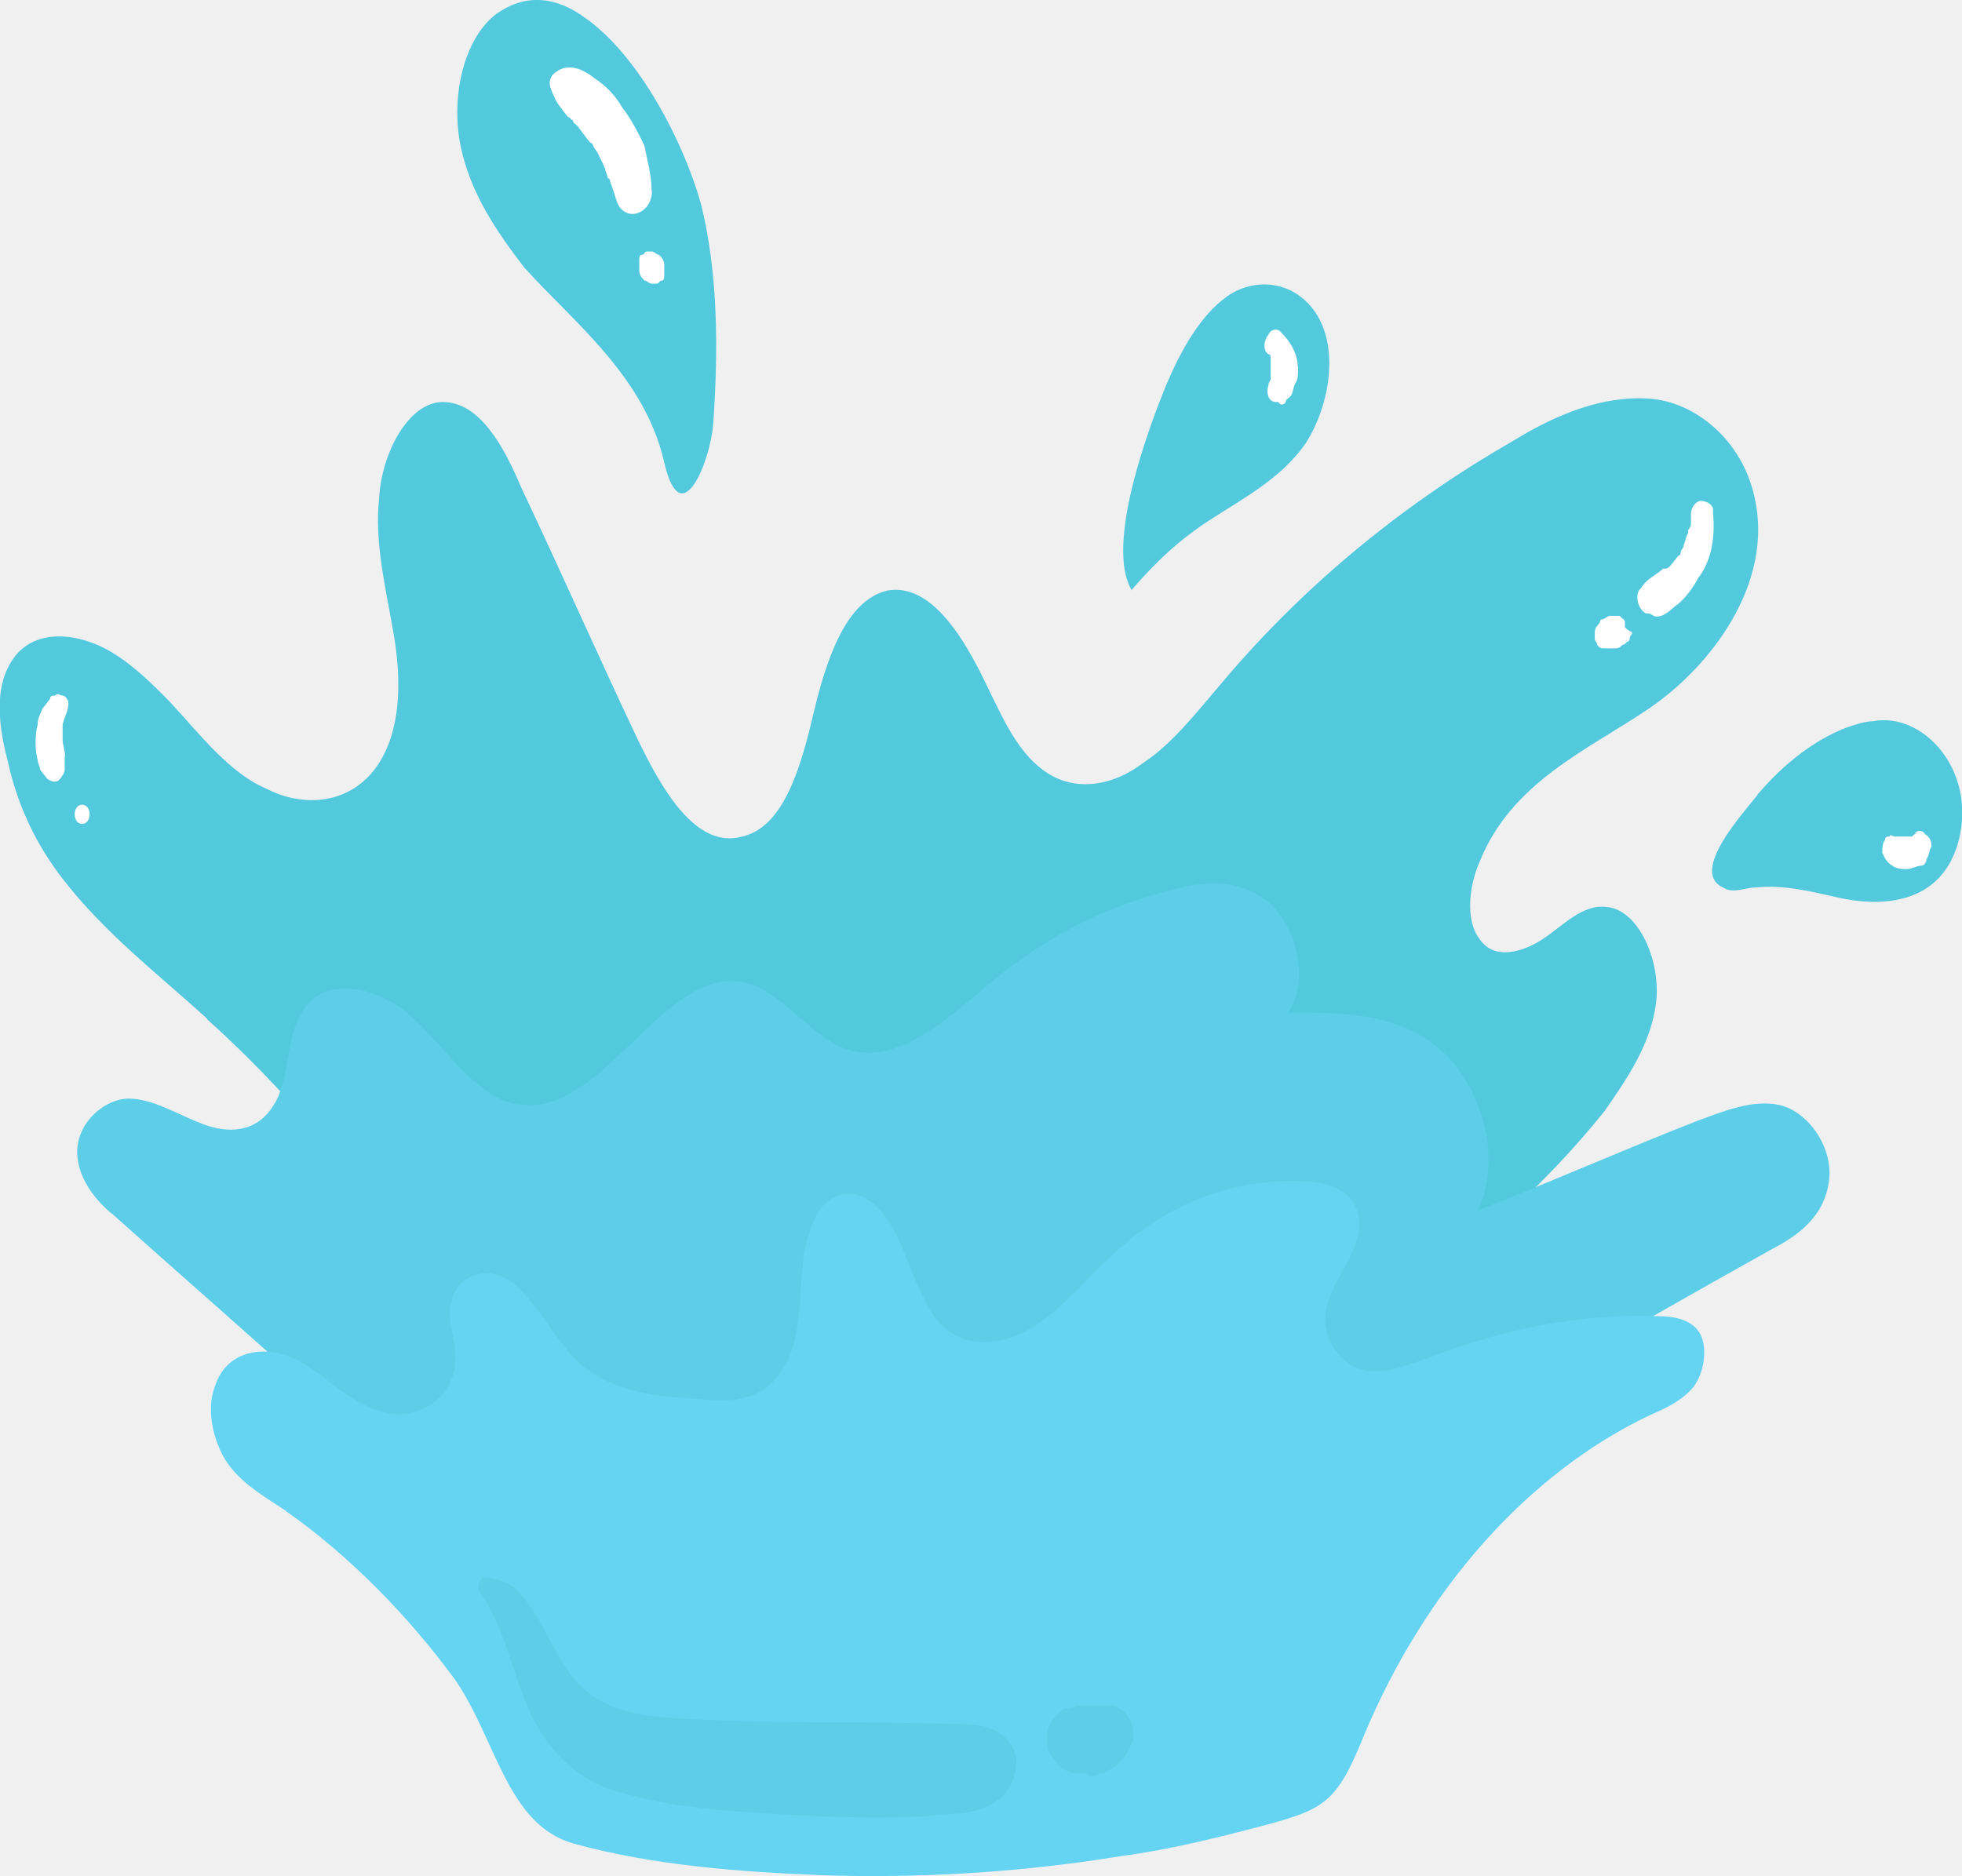
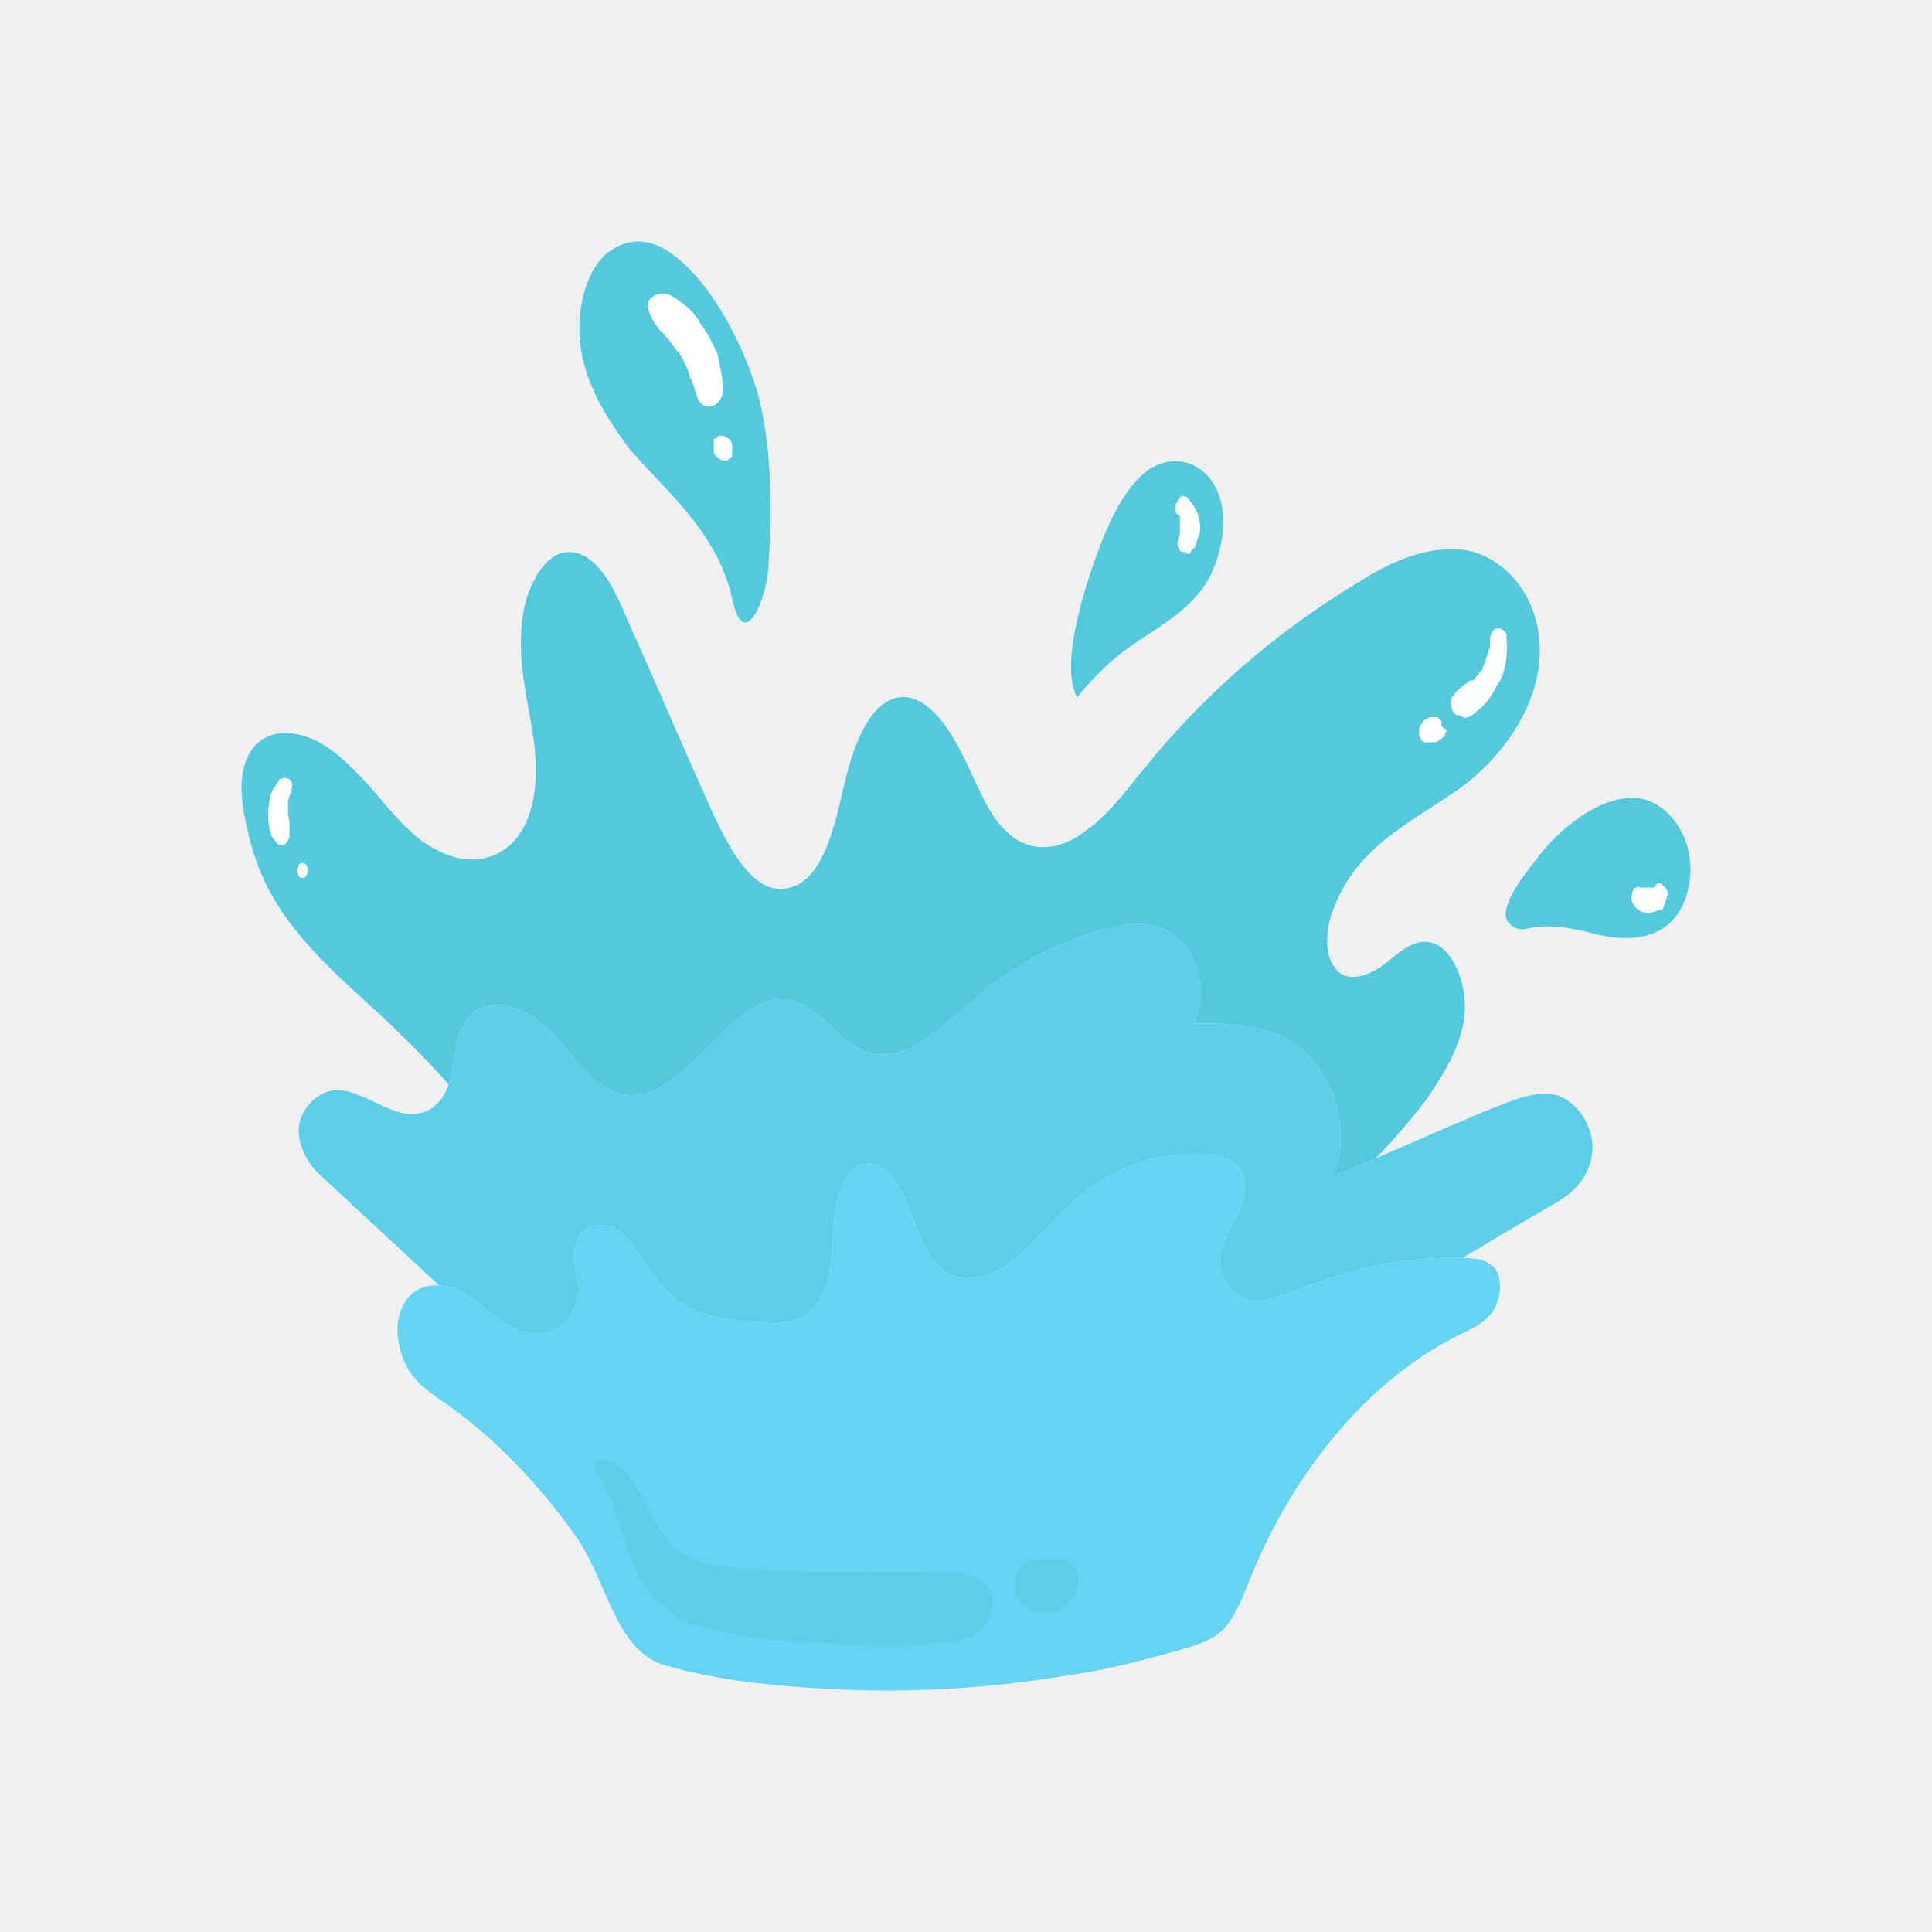
- <svg xmlns="http://www.w3.org/2000/svg" id="a" viewBox="0 0 57.33 54.83">
-   <defs>
-     <style>.b{fill:#fff;}.c{fill:#64d4f2;}.d{fill:#52c9dd;}.e{fill:#5dcee8;}</style>
-   </defs>
-   <path class="d" d="M6.06,29.78c-1.44-1.31-3.02-2.52-4.24-4.11-.72-.93-1.29-2.06-1.58-3.37-.22-.84-.43-1.96,0-2.8,.5-1.02,1.58-1.02,2.37-.74,.86,.28,1.65,1.03,2.37,1.77,.86,.93,1.72,2.06,2.8,2.52,1.08,.56,2.44,.47,3.23-.65,.72-1.03,.72-2.52,.5-3.83-.22-1.31-.58-2.71-.43-4.02,.07-1.31,.86-2.8,1.86-2.8,1.08,0,1.79,1.31,2.3,2.52,1.15,2.43,2.22,4.86,3.37,7.29,.72,1.5,1.72,3.27,3.08,2.89,1.22-.28,1.72-2.05,2.09-3.64,.36-1.5,.93-3.27,2.15-3.55,1.08-.19,1.94,.93,2.59,2.15s1.07,2.52,2.08,3.18c.86,.56,1.94,.37,2.8-.29,.86-.56,1.58-1.5,2.3-2.34,2.51-2.98,5.45-5.32,8.54-7.09,1.22-.75,2.58-1.31,3.94-1.22,1.36,.09,2.73,1.22,3.09,2.89,.57,2.52-1.29,4.95-3.09,6.17s-4.02,2.15-4.95,4.49c-.29,.65-.43,1.68,0,2.24,.43,.65,1.29,.38,1.86,0,.58-.38,1.15-1.03,1.87-.93,.93,.09,1.58,1.59,1.43,2.8-.15,1.21-.86,2.24-1.51,3.17-3.44,4.3-7.96,6.82-11.77,10.56-2.58,2.52-4.81,5.6-7.54,7.75-2.15,1.68-5.45,3.46-7.96,2.34-1.86-.84-2.3-5.6-3.16-7.84-2.51-6.17-6.03-11.59-10.41-15.51Zm26.99-12.52c.72-.84,1.43-1.5,2.3-2.06,1-.65,2.08-1.21,2.8-2.24,.72-1.12,1.01-2.89,.22-3.92-.64-.84-1.72-.93-2.51-.38-.79,.56-1.36,1.59-1.79,2.61-.5,1.22-1.79,4.67-1,5.98ZM17.12,.54c-.86-.65-1.79-.75-2.66-.1-.93,.75-1.29,2.43-1,3.83,.29,1.4,1.07,2.52,1.86,3.55,1.43,1.59,3.52,3.18,4.09,5.7,.5,2.15,1.36-.1,1.43-1.13,.15-2.14,.15-4.39-.36-6.44-.5-1.78-1.79-4.3-3.37-5.42ZM51.35,23.24c-.36,.47-2.01,2.24-1,2.7,.29,.19,.65,0,.93,0,.79-.09,1.58,.1,2.37,.28,1.22,.29,3.09,.29,3.59-1.68,.51-2.06-1.07-3.74-2.51-3.46-.22,0-.5,.09-.79,.19-.93,.37-1.79,1.02-2.59,1.96Z" />
-   <path class="e" d="M3.26,35.47c-.43-.37-.93-.93-1-1.68-.08-.94,.79-1.68,1.5-1.68s1.44,.47,2.16,.74c.72,.28,1.58,.28,2.08-.56,.43-.65,.36-1.78,.72-2.52,.64-1.4,2.37-.93,3.37,0,1,.93,1.93,2.43,3.16,2.52,2.44,.28,4.23-4.21,6.6-3.55,1,.28,1.72,1.4,2.73,1.87,1.58,.65,3.09-.84,4.45-1.96,1.58-1.31,3.3-2.15,5.1-2.61,1-.29,2-.38,2.87,.28s1.29,2.34,.65,3.27c1.44,0,3.02,0,4.24,.93,1.29,.94,2.08,3.18,1.29,4.86,2.15-.84,4.24-1.77,6.39-2.61,.79-.29,1.65-.65,2.44-.47,.79,.18,1.58,1.21,1.43,2.24-.14,1.03-.93,1.59-1.65,1.96-4.52,2.52-8.97,5.14-13.49,7.66-2.23,1.31-4.52,2.61-6.89,3.27-4.59,1.4-9.33,.47-13.85-1.03-1.79-.56-3.66-1.12-5.24-2.34-1.07-.84-1.93-2.05-2.87-3.08-1.94-1.77-4.09-3.64-6.18-5.51Z" />
-   <path class="c" d="M8.36,44.16c-.58-.38-1.22-.75-1.65-1.31-.43-.56-.72-1.59-.43-2.33,.36-1.13,1.58-1.22,2.44-.75,.86,.47,1.58,1.31,2.51,1.5,.93,.28,2.08-.38,2.08-1.59,0-.47-.22-1.03-.15-1.5,.15-1.03,1.22-1.22,1.87-.65,.64,.56,1.07,1.4,1.65,2.05,1,1.13,2.44,1.22,3.73,1.31,.86,.1,1.86,.1,2.44-.84,.51-.74,.51-1.86,.58-2.79,.07-1.03,.36-2.15,1.15-2.34,.72-.19,1.36,.56,1.72,1.4,.36,.84,.65,1.77,1.15,2.34,.79,.84,1.93,.65,2.8,.09,.86-.56,1.58-1.49,2.44-2.24,1.65-1.5,3.73-2.15,5.74-1.96,.5,.09,1.07,.28,1.22,.84,.36,1.12-.93,2.05-.93,3.18,0,.74,.58,1.4,1.22,1.49,.58,.1,1.22-.18,1.79-.37,2.16-.84,4.45-1.31,6.75-1.22,.43,0,1.01,.1,1.22,.56s.07,1.21-.29,1.59c-.36,.38-.79,.56-1.22,.75-3.52,1.68-6.53,5.04-8.33,9.34-.79,1.96-1.15,2.15-2.8,2.61-1.44,.38-2.87,.74-4.31,.93-2.87,.47-5.81,.65-8.68,.56-2.44-.1-4.95-.28-7.32-.93-1.93-.56-2.23-2.99-3.44-4.77-1.36-1.86-3.09-3.64-4.95-4.94Z" />
-   <path class="b" d="M19.05,5.58c0,.65-.72,.93-1,.38-.07-.19-.15-.47-.22-.65,0,0,0-.1-.07-.1,0-.09-.08-.19-.08-.28-.07-.19-.14-.28-.22-.47l-.07-.1c-.07-.09-.07-.19-.14-.19-.08-.09-.22-.28-.29-.37l-.07-.1c-.07-.09-.15-.09-.15-.19-.07,0-.07-.09-.14-.09-.08-.09-.15-.19-.22-.28-.15-.19-.22-.38-.29-.56-.07-.19,0-.38,.15-.47,.36-.28,.79-.1,1.15,.19,.29,.19,.58,.47,.79,.84,.22,.28,.43,.65,.65,1.12,.07,.38,.21,.84,.21,1.31Zm.36,2.15c0-.1-.07-.19-.07-.19l-.08-.09c-.07,0-.14-.1-.22-.1h-.14c-.07,0-.07,.1-.15,.1-.07,0-.07,.09-.07,.18v.29c0,.09,.07,.19,.07,.19l.08,.09c.07,0,.14,.09,.21,.09h.15c.07,0,.07-.09,.15-.09,.07,0,.07-.09,.07-.19v-.28Zm18.52,2.99c0,.19,0,.37-.07,.47-.07,.09-.07,.28-.14,.38-.08,.09-.15,.09-.15,.18-.07,.1-.15,.1-.22,0h-.07c-.22,0-.29-.28-.22-.47,0-.09,.07-.19,.07-.19-.07,.1,0,0,0,0v-.65s0-.09-.07-.09c-.15-.09-.15-.38,0-.56,.07-.19,.29-.19,.36-.09,.29,.28,.5,.65,.5,1.03Zm12.13,4.2c0-.19-.22-.28-.36-.28s-.29,.19-.29,.38v.28q0,.09-.08,.19v.09c-.07,.1-.07,.19-.14,.38,0,.09-.08,.09-.08,.19,0,0,0,.09-.07,.09-.07,.1-.15,.19-.22,.28,0,0-.07,.1-.15,.1h-.07c-.22,.19-.43,.28-.58,.47l-.07,.1c-.22,.18-.07,.65,.15,.74h.07c.07,0,.15,.09,.22,.09s.15,0,.29-.09c.15-.09,.22-.19,.36-.28,.22-.19,.43-.47,.58-.75,.43-.56,.5-1.31,.43-1.96Zm-2.58,3.37v-.1c0-.09-.07-.09-.15-.19h-.29c-.07,0-.15,.1-.22,.1,0,0-.07,0-.07,.09l-.08,.1q-.07,.09-.07,.19v.18c0,.1,.07,.1,.07,.19q.08,.1,.15,.1h.36c.07,0,.14,0,.22-.1q.07,0,.14-.09c.08,0,.08-.1,.08-.1,0-.09,.07-.09,.07-.18-.22-.1-.22-.19-.22-.19Zm8.76,6.07c-.07-.1-.22-.1-.29,0h.07q-.07,0-.15,.09h-.5c-.07,0-.15-.09-.15,0-.07,0-.14,0-.14,.1-.08,.09-.08,.28-.08,.37,.08,.19,.15,.29,.29,.38,.14,.1,.29,.1,.43,.1s.29-.1,.43-.1c.07,0,.14-.09,.14-.19,.08-.09,.08-.28,.15-.37,0-.19-.07-.29-.22-.38ZM1.9,22.11c0-.18-.07-.37-.07-.47v-.47c.07-.28,.22-.47,.15-.74v.09c0-.09-.08-.19-.15-.19s-.15-.09-.22,0c-.07,0-.15,0-.15,.1-.07,.09-.14,.19-.22,.28-.07,.19-.14,.28-.14,.47-.08,.28-.08,.75,0,1.03,0,.09,.07,.19,.07,.28,.07,.1,.15,.19,.22,.28,.15,.1,.29,.1,.36,0,.07-.09,.14-.18,.14-.28v-.38Zm0-1.02s-.07,.09,0,0Zm-.07-.94s.07,0,0,0q.07,0,0,0Zm.57,3.37c-.29,0-.29,.56,0,.56s.29-.56,0-.56Z" />
-   <path class="e" d="M29.39,52.38c-.43,.56-1.29,.65-1.86,.65-.65,.09-1.36,.09-2.01,.09-1.36,0-2.8-.09-4.16-.19-1.22-.09-2.44-.28-3.59-.65-1.01-.38-1.87-1.21-2.37-2.43-.43-1.03-.72-2.43-1.36-3.27-.14-.19,0-.56,.22-.47,.58,.09,.86,.28,1.22,.83,.36,.47,.57,1.03,.93,1.59,.79,1.4,2.01,1.59,3.23,1.68,2.73,.18,5.45,.09,8.26,.18,.57,0,1.36,0,1.72,.75,.15,.28,.08,.84-.22,1.22Zm3.66-2.06c-.15-.28-.36-.47-.58-.47h-1c-.15,.09-.22,.09-.36,.09-.07,0-.14,.1-.22,.19-.14,.1-.22,.28-.29,.47v.47c0,.09,.07,.18,.15,.28,.07,.09,.14,.19,.22,.28,.14,.1,.29,.19,.43,.19h.15c.07,0,.22,0,.29,.09,.08,0,.22,0,.29-.09h.14c.15-.09,.36-.19,.5-.38,.08-.09,.22-.28,.29-.47,.07,0,.07-.38,0-.65Z" />
+ <svg xmlns="http://www.w3.org/2000/svg" xml:space="preserve" fill-rule="evenodd" stroke-linejoin="round" stroke-miterlimit="2" clip-rule="evenodd" viewBox="0 0 64 64">
+   <g id="blue">
+     <path fill="#52c9dd" d="M35.684 23.094c-.653-1.152.423-4.162.841-5.228.36-.893.837-1.795 1.498-2.285.661-.481 1.565-.402 2.101.333.661.901.418 2.451-.184 3.431-.603.902-1.507 1.392-2.344 1.961-.723.487-1.314 1.06-1.912 1.788Zm0 0 .004.007-.017.009.013-.016ZM14.863 35.922a27.955 27.955 0 0 0-1.799-1.853h.016c-1.205-1.146-2.527-2.206-3.548-3.597a7.586 7.586 0 0 1-1.323-2.951c-.184-.735-.36-1.715 0-2.451.419-.892 1.323-.892 1.984-.647.72.245 1.381.901 1.983 1.549.72.814 1.44 1.803 2.344 2.206.904.49 2.042.411 2.704-.569.602-.902.602-2.206.418-3.353-.184-1.146-.485-2.372-.36-3.519.059-1.147.72-2.451 1.557-2.451.904 0 1.498 1.147 1.925 2.206.963 2.127 1.858 4.255 2.821 6.382.602 1.313 1.439 2.862 2.578 2.53 1.021-.246 1.439-1.795 1.749-3.187.301-1.313.778-2.862 1.8-3.107.904-.167 1.623.814 2.167 1.882.545 1.068.896 2.206 1.741 2.783.72.491 1.624.324 2.344-.254.72-.49 1.322-1.313 1.925-2.048a26.9 26.9 0 0 1 7.148-6.206c1.021-.657 2.16-1.147 3.298-1.068 1.138.078 2.285 1.068 2.586 2.529.477 2.206-1.08 4.334-2.586 5.402-1.507 1.068-3.365 1.882-4.143 3.93-.243.569-.36 1.471 0 1.961.36.569 1.079.333 1.557 0 .485-.333.962-.902 1.565-.814.778.079 1.322 1.392 1.197 2.451-.126 1.059-.72 1.961-1.264 2.775a22.527 22.527 0 0 1-1.677 1.941c-.471.203-.944.403-1.42.598.661-1.471 0-3.432-1.08-4.255-1.021-.814-2.343-.814-3.549-.814.536-.814.184-2.285-.544-2.862-.728-.578-1.565-.499-2.402-.246a10.652 10.652 0 0 0-4.269 2.285c-1.138.981-2.402 2.285-3.724 1.716-.846-.411-1.448-1.392-2.285-1.637-1.984-.578-3.482 3.353-5.525 3.108-1.029-.079-1.807-1.392-2.644-2.206-.837-.814-2.285-1.226-2.821 0-.247.53-.252 1.29-.444 1.861Zm7.475-27.449-.009-.009c1.323.981 2.402 3.187 2.821 4.745.427 1.794.427 3.764.301 5.637-.058.902-.778 2.872-1.197.99-.477-2.206-2.226-3.598-3.423-4.99-.661-.902-1.314-1.882-1.557-3.108-.242-1.225.059-2.696.837-3.353.728-.569 1.507-.481 2.227.088Zm28.65 19.871v-.008c.67-.823 1.39-1.392 2.168-1.716.243-.088.477-.166.661-.166 1.206-.246 2.528 1.225 2.101 3.028-.418 1.725-1.984 1.725-3.005 1.471-.661-.158-1.322-.324-1.983-.245-.235 0-.536.166-.779 0-.845-.403.536-1.952.837-2.364Z" />
+     <path fill="#5dcee8" d="M14.55 42.583c-1.237-1.155-2.534-2.344-3.805-3.533h-.008c-.36-.324-.779-.814-.837-1.47-.067-.823.661-1.471 1.255-1.471.595 0 1.206.411 1.808.648.603.245 1.323.245 1.741-.49.36-.569.302-1.559.603-2.206.536-1.226 1.984-.814 2.821 0 .837.814 1.615 2.127 2.644 2.206 2.043.245 3.541-3.686 5.525-3.108.837.245 1.439 1.226 2.285 1.637 1.322.569 2.586-.735 3.724-1.716a10.652 10.652 0 0 1 4.269-2.285c.837-.253 1.674-.332 2.402.246.728.577 1.08 2.048.544 2.862 1.206 0 2.528 0 3.549.814 1.08.823 1.741 2.784 1.08 4.255 1.799-.736 3.549-1.55 5.348-2.285.662-.254 1.381-.569 2.043-.412.661.158 1.322 1.06 1.197 1.961-.118.902-.779 1.392-1.382 1.716a370.83 370.83 0 0 0-2.914 1.72c-1.877-.054-3.743.356-5.506 1.073-.477.166-1.013.411-1.498.323-.536-.078-1.021-.656-1.021-1.304 0-.989 1.08-1.803.778-2.784-.125-.49-.602-.656-1.021-.735-1.682-.166-3.423.403-4.804 1.716-.72.656-1.323 1.47-2.043 1.961-.728.49-1.682.656-2.343-.079-.419-.499-.661-1.313-.963-2.049-.301-.735-.837-1.391-1.439-1.225-.662.166-.904 1.147-.963 2.048-.058.814-.058 1.795-.485 2.443-.486.823-1.323.823-2.043.735-1.079-.079-2.285-.158-3.122-1.147-.485-.569-.845-1.304-1.381-1.794-.544-.499-1.439-.333-1.565.569-.058.411.126.901.126 1.313 0 1.059-.963 1.637-1.741 1.392-.779-.167-1.381-.902-2.101-1.313a1.78 1.78 0 0 0-.757-.232Z" />
+     <path fill="#64d4f2" fill-rule="nonzero" d="M15.006 46.657c-.486-.332-1.022-.656-1.382-1.146-.359-.49-.602-1.392-.359-2.04.301-.989 1.322-1.068 2.042-.656.72.411 1.322 1.146 2.101 1.313.778.245 1.741-.333 1.741-1.392 0-.412-.184-.902-.126-1.313.126-.902 1.021-1.068 1.565-.569.536.49.896 1.225 1.381 1.794.837.989 2.043 1.068 3.122 1.147.72.088 1.557.088 2.043-.735.427-.648.427-1.629.485-2.443.059-.901.301-1.882.963-2.048.602-.166 1.138.49 1.439 1.225.302.736.544 1.55.963 2.049.661.735 1.615.569 2.343.079.72-.491 1.323-1.305 2.043-1.961 1.381-1.313 3.122-1.882 4.804-1.716.419.079.896.245 1.021.735.302.981-.778 1.795-.778 2.784 0 .648.485 1.226 1.021 1.304.485.088 1.021-.157 1.498-.323 1.808-.736 3.725-1.147 5.65-1.068.36 0 .845.087 1.021.49.176.402.059 1.059-.243 1.392-.301.332-.661.49-1.021.656-2.946 1.471-5.465 4.412-6.972 8.176-.661 1.716-.963 1.882-2.344 2.285-1.205.333-2.402.648-3.607.814a36.168 36.168 0 0 1-7.265.49c-2.042-.087-4.143-.245-6.127-.814-1.615-.49-1.867-2.617-2.879-4.175-1.139-1.629-2.587-3.187-4.143-4.325v-.009Z" />
+     <path fill="#5dcee8" fill-rule="nonzero" d="M32.608 53.853c-.36.49-1.08.569-1.557.569-.544.079-1.138.079-1.683.079-1.138 0-2.343-.079-3.481-.166-1.022-.079-2.043-.245-3.005-.569-.846-.333-1.565-1.06-1.984-2.128-.36-.901-.603-2.127-1.138-2.862-.117-.166 0-.49.184-.411.485.078.72.245 1.021.726.301.412.477.902.778 1.392.662 1.225 1.683 1.392 2.704 1.471 2.285.157 4.562.078 6.914.157.477 0 1.138 0 1.439.657.126.245.067.735-.184 1.068l-.008.017Zm3.063-1.803c-.125-.245-.301-.412-.485-.412h-.837c-.126.079-.185.079-.302.079-.058 0-.117.088-.184.167-.117.087-.184.245-.243.411v.411c0 .079.059.158.126.246.059.078.117.166.184.245.117.087.243.166.36.166h.126c.058 0 .184 0 .242.079.067 0 .184 0 .243-.079h.117c.126-.079.302-.166.419-.333.067-.078.184-.245.242-.411.059 0 .059-.333 0-.569h-.008Z" />
+   </g>
+   <g id="white">
+     <path fill="#fff" fill-rule="nonzero" d="M23.953 12.885c0 .569-.603.814-.837.333-.059-.167-.125-.412-.184-.569 0 0 0-.088-.059-.088 0-.079-.067-.166-.067-.245-.058-.166-.117-.245-.184-.411l-.058-.088c-.059-.079-.059-.166-.118-.166-.066-.079-.184-.245-.242-.324l-.059-.088c-.058-.079-.125-.079-.125-.166-.059 0-.059-.079-.118-.079-.067-.079-.125-.166-.184-.245-.125-.166-.184-.333-.242-.49-.059-.166 0-.333.125-.412.301-.245.661-.087.963.167.242.166.485.411.661.735.184.245.36.569.544.98.059.333.176.736.176 1.147l.008.009Zm.301 1.882c0-.087-.058-.166-.058-.166l-.067-.079c-.059 0-.117-.088-.184-.088h-.117c-.059 0-.059.088-.126.088-.059 0-.059.079-.059.158v.253c0 .079.059.167.059.167l.067.079c.059 0 .117.078.176.078h.125c.059 0 .059-.078.126-.078.058 0 .058-.079.058-.167v-.245Zm15.502 2.617c0 .167 0 .324-.059.412-.059.079-.059.245-.117.333-.067.078-.126.078-.126.157-.058.088-.125.088-.184 0h-.058c-.185 0-.243-.245-.185-.411 0-.079.059-.167.059-.167-.059.088 0 0 0 0v-.569s0-.078-.059-.078c-.125-.079-.125-.333 0-.491.059-.166.243-.166.302-.078.242.245.418.569.418.901l.009-.009Zm10.152 3.677c0-.166-.184-.245-.301-.245-.117 0-.243.166-.243.333v.245a.276.276 0 0 1-.067.166v.079c-.058.087-.058.166-.117.333 0 .078-.067.078-.067.166 0 0 0 .079-.058.079-.059.087-.126.166-.184.245 0 0-.059.087-.126.087h-.059c-.184.167-.359.245-.485.412l-.059.087c-.184.158-.058.569.126.648h.059c.058 0 .125.079.184.079.058 0 .125 0 .242-.079.126-.079.185-.166.302-.245.184-.166.36-.411.485-.657.36-.49.419-1.146.36-1.715l.008-.018Zm-2.159 2.95v-.087c0-.079-.059-.079-.126-.167h-.242c-.059 0-.126.088-.184.088 0 0-.059 0-.059.079l-.067.087a.277.277 0 0 0-.059.167v.157c0 .088.059.088.059.166.045.059.087.088.126.088h.301c.058 0 .117 0 .184-.088.039 0 .078-.026.117-.078.067 0 .067-.088.067-.088 0-.079.059-.079.059-.157-.184-.088-.184-.167-.184-.167h.008Zm7.332 5.314a.145.145 0 0 0-.243 0h.059c-.039 0-.081.026-.126.079h-.418c-.059 0-.126-.079-.126 0-.058 0-.117 0-.117.087-.067.079-.067.245-.067.324.067.166.126.254.243.333.117.087.243.087.36.087.117 0 .243-.087.36-.087.058 0 .117-.079.117-.167.067-.078.067-.245.126-.324 0-.166-.059-.253-.185-.332h.017Zm-45.482-1.97c0-.157-.059-.324-.059-.411v-.412c.059-.245.184-.411.125-.647v.078c0-.078-.066-.166-.125-.166s-.126-.079-.184 0c-.059 0-.126 0-.126.088-.058.078-.117.166-.184.245-.058.166-.117.245-.117.411a2.049 2.049 0 0 0 0 .902c0 .078.059.166.059.245.058.087.125.166.184.245.125.087.242.087.301 0 .059-.079.117-.158.117-.245v-.333h.009Zm0-.893s-.059.079 0 0Zm-.059-.823s.059 0 0 0c.039 0 .039 0 0 0Zm.477 2.95c-.243 0-.243.491 0 .491s.243-.491 0-.491Z" />
+   </g>
</svg>
